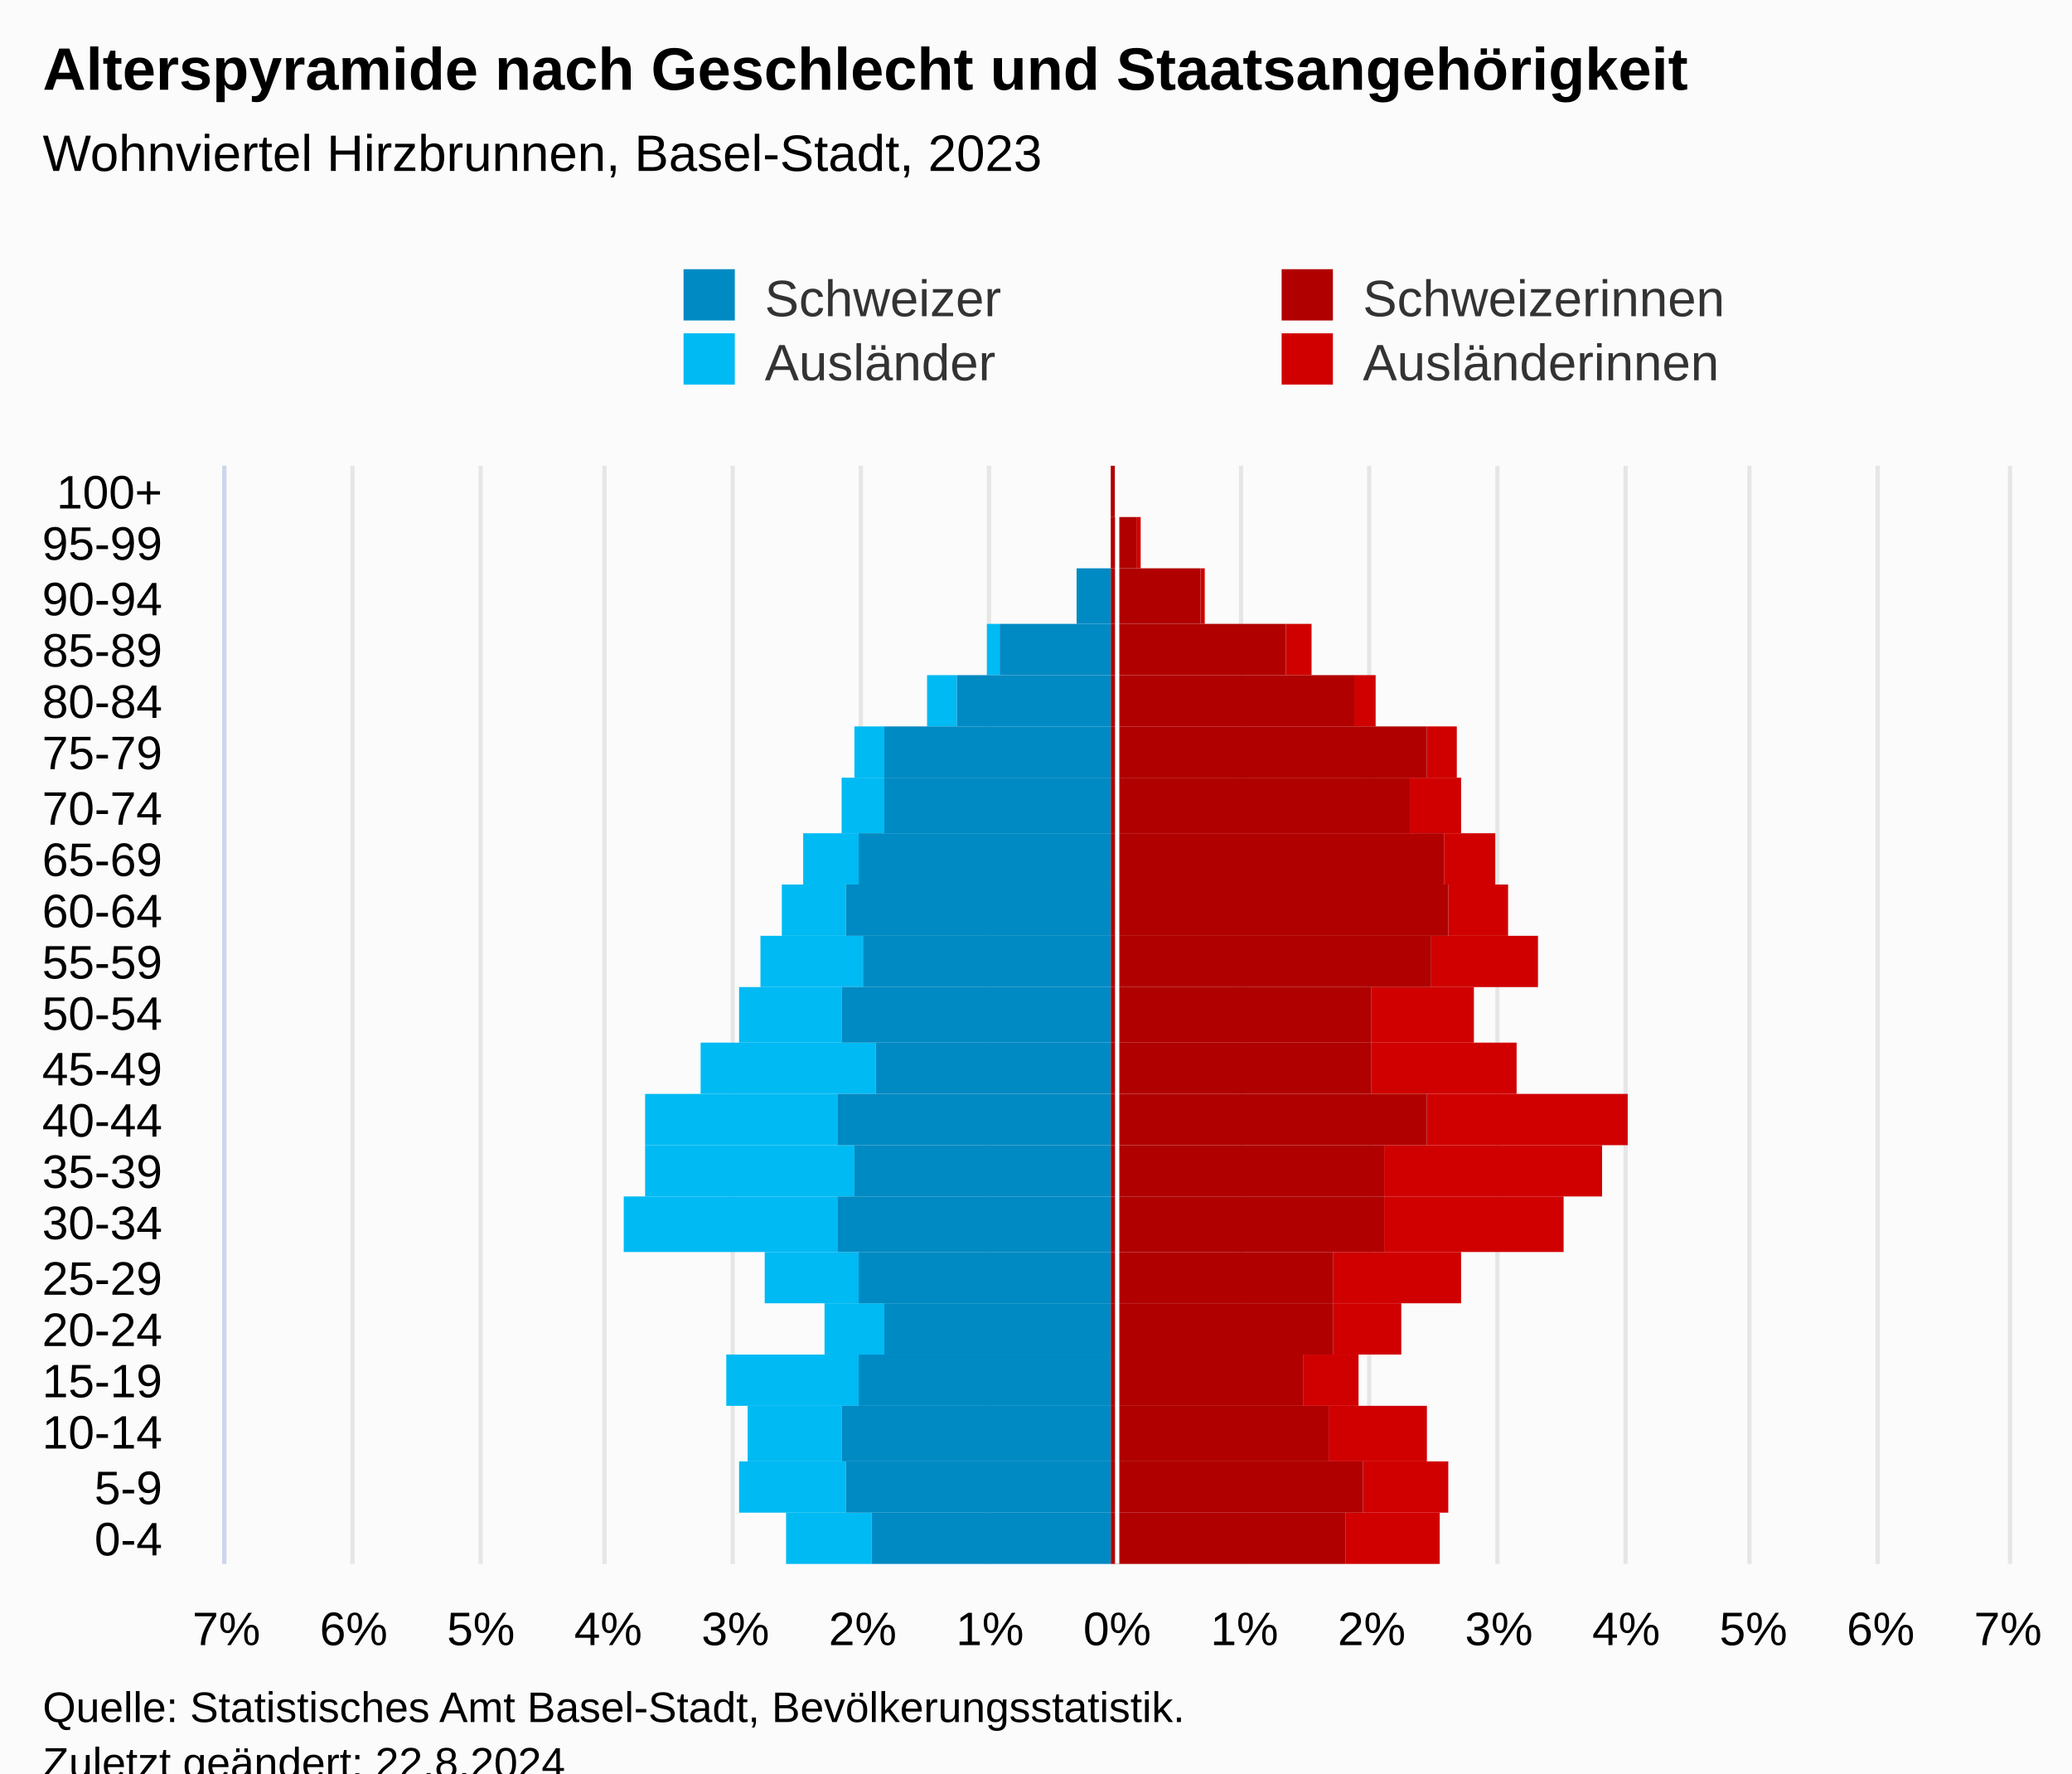
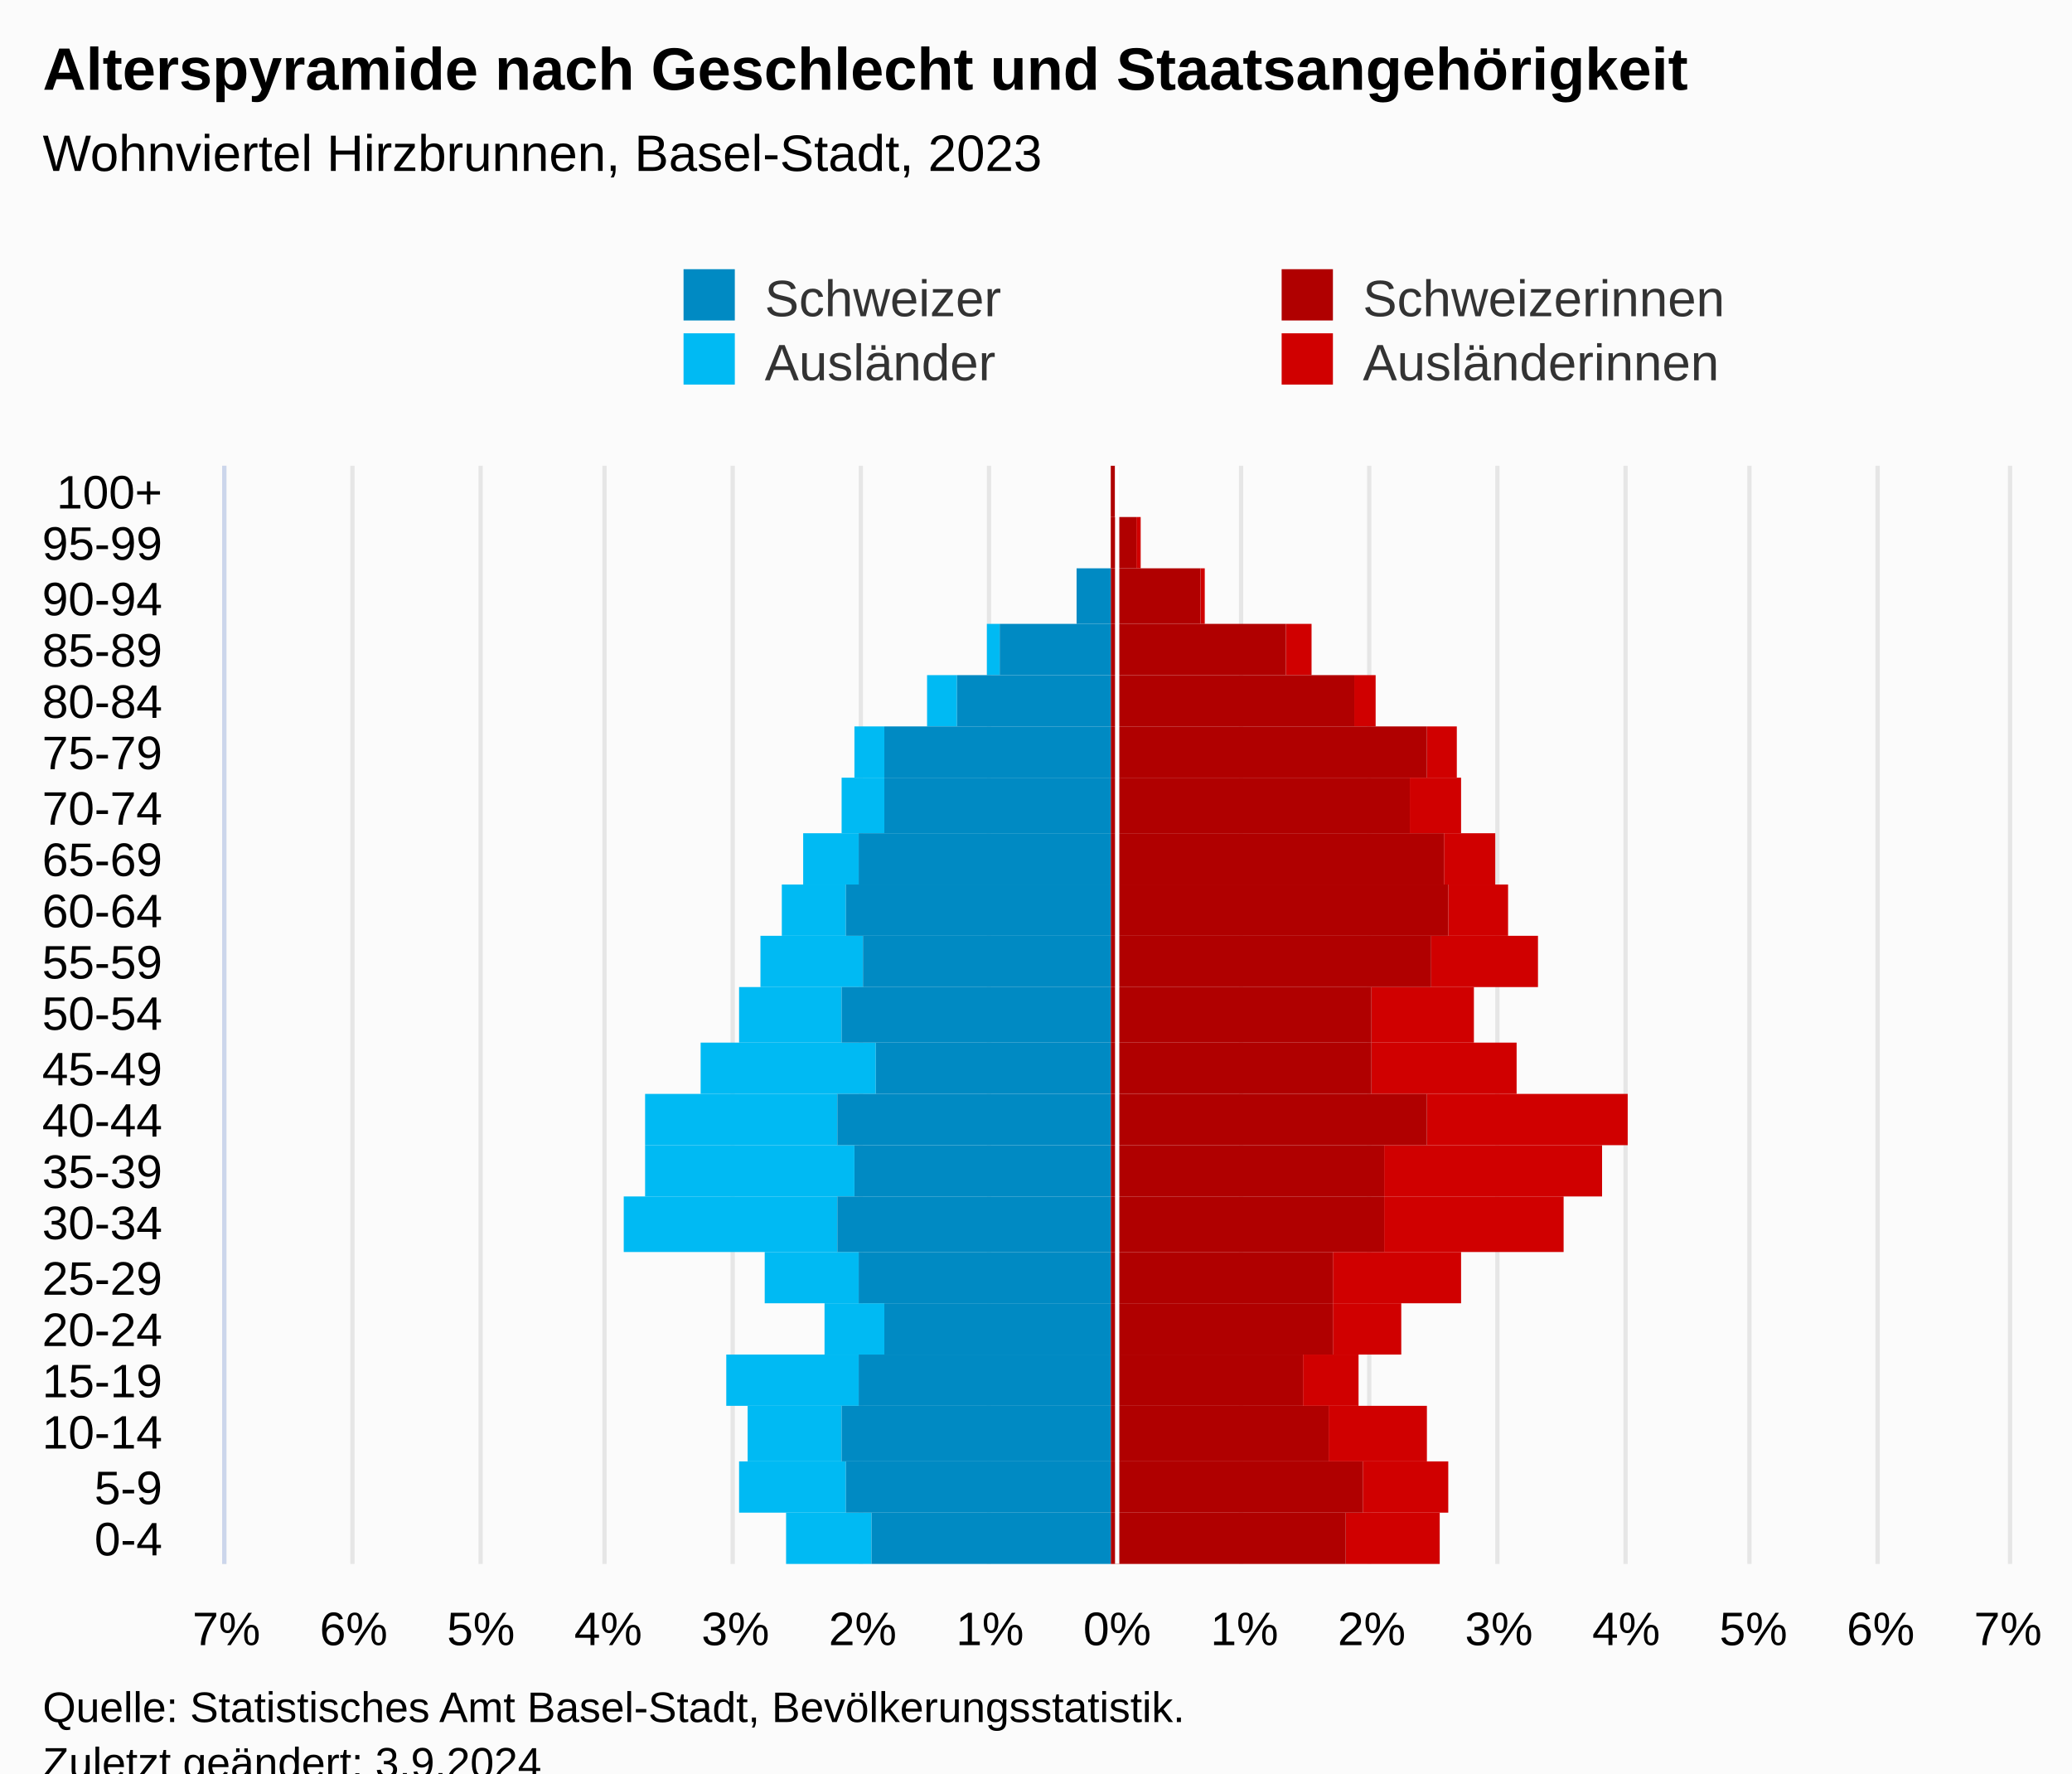
<svg xmlns="http://www.w3.org/2000/svg" version="1.1" class="highcharts-root" style="font-family:Arial;font-size:12px;" viewBox="0 0 485 415">
  <defs>
-     <clipPath id="highcharts-ksdz190-113-">
+     <clipPath id="highcharts-dxofww4-113-">
      <rect x="0" y="0" width="257" height="417" fill="none" />
    </clipPath>
-     <clipPath id="highcharts-ksdz190-135-">
+     <clipPath id="highcharts-dxofww4-135-">
      <rect x="0" y="0" width="257" height="417" fill="none" />
    </clipPath>
-     <clipPath id="highcharts-ksdz190-220-">
+     <clipPath id="highcharts-dxofww4-220-">
      <rect x="53" y="109" width="417" height="257" fill="none" />
    </clipPath>
  </defs>
  <rect fill="#fbfbfb" class="highcharts-background" x="0" y="0" width="485" height="428" rx="0" ry="0" />
  <rect fill="none" class="highcharts-plot-background" x="53" y="109" width="417" height="257" />
  <g class="highcharts-pane-group" data-z-index="0" />
  <g class="highcharts-grid highcharts-xaxis-grid" data-z-index="1">
    <path fill="none" data-z-index="1" class="highcharts-grid-line" d="M 53 354.5 L 470 354.5" opacity="1" />
    <path fill="none" data-z-index="1" class="highcharts-grid-line" d="M 53 342.5 L 470 342.5" opacity="1" />
    <path fill="none" data-z-index="1" class="highcharts-grid-line" d="M 53 329.5 L 470 329.5" opacity="1" />
    <path fill="none" data-z-index="1" class="highcharts-grid-line" d="M 53 317.5 L 470 317.5" opacity="1" />
    <path fill="none" data-z-index="1" class="highcharts-grid-line" d="M 53 305.5 L 470 305.5" opacity="1" />
    <path fill="none" data-z-index="1" class="highcharts-grid-line" d="M 53 293.5 L 470 293.5" opacity="1" />
    <path fill="none" data-z-index="1" class="highcharts-grid-line" d="M 53 280.5 L 470 280.5" opacity="1" />
    <path fill="none" data-z-index="1" class="highcharts-grid-line" d="M 53 268.5 L 470 268.5" opacity="1" />
    <path fill="none" data-z-index="1" class="highcharts-grid-line" d="M 53 256.5 L 470 256.5" opacity="1" />
    <path fill="none" data-z-index="1" class="highcharts-grid-line" d="M 53 244.5 L 470 244.5" opacity="1" />
    <path fill="none" data-z-index="1" class="highcharts-grid-line" d="M 53 231.5 L 470 231.5" opacity="1" />
    <path fill="none" data-z-index="1" class="highcharts-grid-line" d="M 53 219.5 L 470 219.5" opacity="1" />
    <path fill="none" data-z-index="1" class="highcharts-grid-line" d="M 53 207.5 L 470 207.5" opacity="1" />
    <path fill="none" data-z-index="1" class="highcharts-grid-line" d="M 53 195.5 L 470 195.5" opacity="1" />
    <path fill="none" data-z-index="1" class="highcharts-grid-line" d="M 53 182.5 L 470 182.5" opacity="1" />
    <path fill="none" data-z-index="1" class="highcharts-grid-line" d="M 53 170.5 L 470 170.5" opacity="1" />
    <path fill="none" data-z-index="1" class="highcharts-grid-line" d="M 53 158.5 L 470 158.5" opacity="1" />
    <path fill="none" data-z-index="1" class="highcharts-grid-line" d="M 53 146.5 L 470 146.5" opacity="1" />
    <path fill="none" data-z-index="1" class="highcharts-grid-line" d="M 53 133.5 L 470 133.5" opacity="1" />
    <path fill="none" data-z-index="1" class="highcharts-grid-line" d="M 53 121.5 L 470 121.5" opacity="1" />
    <path fill="none" data-z-index="1" class="highcharts-grid-line" d="M 53 109.5 L 470 109.5" opacity="1" />
    <path fill="none" data-z-index="1" class="highcharts-grid-line" d="M 53 366.5 L 470 366.5" opacity="1" />
  </g>
  <g class="highcharts-grid highcharts-yaxis-grid" data-z-index="1">
    <path fill="none" stroke="#e6e6e6" stroke-width="1" data-z-index="1" class="highcharts-grid-line" d="M 261.5 109 L 261.5 366" opacity="1" />
    <path fill="none" stroke="#e6e6e6" stroke-width="1" data-z-index="1" class="highcharts-grid-line" d="M 290.5 109 L 290.5 366" opacity="1" />
    <path fill="none" stroke="#e6e6e6" stroke-width="1" data-z-index="1" class="highcharts-grid-line" d="M 320.5 109 L 320.5 366" opacity="1" />
    <path fill="none" stroke="#e6e6e6" stroke-width="1" data-z-index="1" class="highcharts-grid-line" d="M 350.5 109 L 350.5 366" opacity="1" />
    <path fill="none" stroke="#e6e6e6" stroke-width="1" data-z-index="1" class="highcharts-grid-line" d="M 380.5 109 L 380.5 366" opacity="1" />
    <path fill="none" stroke="#e6e6e6" stroke-width="1" data-z-index="1" class="highcharts-grid-line" d="M 409.5 109 L 409.5 366" opacity="1" />
    <path fill="none" stroke="#e6e6e6" stroke-width="1" data-z-index="1" class="highcharts-grid-line" d="M 439.5 109 L 439.5 366" opacity="1" />
    <path fill="none" stroke="#e6e6e6" stroke-width="1" data-z-index="1" class="highcharts-grid-line" d="M 470.5 109 L 470.5 366" opacity="1" />
    <path fill="none" stroke="#e6e6e6" stroke-width="1" data-z-index="1" class="highcharts-grid-line" d="M 52.5 109 L 52.5 366" opacity="1" />
    <path fill="none" stroke="#e6e6e6" stroke-width="1" data-z-index="1" class="highcharts-grid-line" d="M 82.5 109 L 82.5 366" opacity="1" />
    <path fill="none" stroke="#e6e6e6" stroke-width="1" data-z-index="1" class="highcharts-grid-line" d="M 112.5 109 L 112.5 366" opacity="1" />
    <path fill="none" stroke="#e6e6e6" stroke-width="1" data-z-index="1" class="highcharts-grid-line" d="M 141.5 109 L 141.5 366" opacity="1" />
    <path fill="none" stroke="#e6e6e6" stroke-width="1" data-z-index="1" class="highcharts-grid-line" d="M 171.5 109 L 171.5 366" opacity="1" />
    <path fill="none" stroke="#e6e6e6" stroke-width="1" data-z-index="1" class="highcharts-grid-line" d="M 201.5 109 L 201.5 366" opacity="1" />
    <path fill="none" stroke="#e6e6e6" stroke-width="1" data-z-index="1" class="highcharts-grid-line" d="M 231.5 109 L 231.5 366" opacity="1" />
  </g>
  <rect fill="none" class="highcharts-plot-border" data-z-index="1" x="53" y="109" width="417" height="257" />
  <g class="highcharts-axis highcharts-xaxis" data-z-index="2">
    <path fill="none" class="highcharts-axis-line" stroke="#ccd6eb" stroke-width="1" data-z-index="7" d="M 52.5 109 L 52.5 366" />
  </g>
  <g class="highcharts-axis highcharts-yaxis" data-z-index="2">
    <path fill="none" class="highcharts-axis-line" data-z-index="7" d="M 53 366 L 470 366" />
  </g>
  <g class="highcharts-series-group" data-z-index="3">
-     <g class="highcharts-series highcharts-series-0 highcharts-bar-series" data-z-index="0.1" opacity="1" transform="translate(470,366) rotate(90) scale(-1,1) scale(1 1)" clip-path="url(#highcharts-ksdz190-135-)" width="417" height="257">
+     <g class="highcharts-series highcharts-series-0 highcharts-bar-series" data-z-index="0.1" opacity="1" transform="translate(470,366) rotate(90) scale(-1,1) scale(1 1)" clip-path="url(#highcharts-dxofww4-135-)" width="417" height="257">
      <rect x="0" y="133" width="12" height="22" fill="#d00000" opacity="1" class="highcharts-point" />
      <rect x="12" y="131" width="12" height="20" fill="#d00000" opacity="1" class="highcharts-point" />
      <rect x="24" y="136" width="13" height="23" fill="#d00000" opacity="1" class="highcharts-point" />
      <rect x="37" y="152" width="12" height="13" fill="#d00000" opacity="1" class="highcharts-point" />
      <rect x="49" y="142" width="12" height="16" fill="#d00000" opacity="1" class="highcharts-point" />
      <rect x="61" y="128" width="12" height="30" fill="#d00000" opacity="1" class="highcharts-point" />
      <rect x="73" y="104" width="13" height="42" fill="#d00000" opacity="1" class="highcharts-point" />
      <rect x="86" y="95" width="12" height="51" fill="#d00000" opacity="1" class="highcharts-point" />
      <rect x="98" y="89" width="12" height="47" fill="#d00000" opacity="1" class="highcharts-point" />
      <rect x="110" y="115" width="12" height="34" fill="#d00000" opacity="1" class="highcharts-point" />
      <rect x="122" y="125" width="13" height="24" fill="#d00000" opacity="1" class="highcharts-point" />
      <rect x="135" y="110" width="12" height="25" fill="#d00000" opacity="1" class="highcharts-point" />
      <rect x="147" y="117" width="12" height="14" fill="#d00000" opacity="1" class="highcharts-point" />
      <rect x="159" y="120" width="12" height="12" fill="#d00000" opacity="1" class="highcharts-point" />
      <rect x="171" y="128" width="13" height="12" fill="#d00000" opacity="1" class="highcharts-point" />
      <rect x="184" y="129" width="12" height="7" fill="#d00000" opacity="1" class="highcharts-point" />
      <rect x="196" y="148" width="12" height="5" fill="#d00000" opacity="1" class="highcharts-point" />
      <rect x="208" y="163" width="12" height="6" fill="#d00000" opacity="1" class="highcharts-point" />
      <rect x="220" y="188" width="13" height="1" fill="#d00000" opacity="1" class="highcharts-point" />
      <rect x="233" y="203" width="12" height="1" fill="#d00000" opacity="1" class="highcharts-point" />
      <rect x="245" y="209" width="12" height="0" fill="#d00000" opacity="1" class="highcharts-point" />
    </g>
    <g class="highcharts-markers highcharts-series-0 highcharts-bar-series" data-z-index="0.1" opacity="1" transform="translate(470,366) rotate(90) scale(-1,1) scale(1 1)" clip-path="none" />
-     <g class="highcharts-series highcharts-series-1 highcharts-bar-series" data-z-index="0.1" opacity="1" transform="translate(470,366) rotate(90) scale(-1,1) scale(1 1)" clip-path="url(#highcharts-ksdz190-135-)" width="417" height="257">
+     <g class="highcharts-series highcharts-series-1 highcharts-bar-series" data-z-index="0.1" opacity="1" transform="translate(470,366) rotate(90) scale(-1,1) scale(1 1)" clip-path="url(#highcharts-dxofww4-135-)" width="417" height="257">
      <rect x="0" y="266" width="12" height="20" fill="#00bAf3" opacity="1" class="highcharts-point highcharts-negative" />
      <rect x="12" y="272" width="12" height="25" fill="#00bAf3" opacity="1" class="highcharts-point highcharts-negative" />
      <rect x="24" y="273" width="13" height="22" fill="#00bAf3" opacity="1" class="highcharts-point highcharts-negative" />
      <rect x="37" y="269" width="12" height="31" fill="#00bAf3" opacity="1" class="highcharts-point highcharts-negative" />
      <rect x="49" y="263" width="12" height="14" fill="#00bAf3" opacity="1" class="highcharts-point highcharts-negative" />
      <rect x="61" y="269" width="12" height="22" fill="#00bAf3" opacity="1" class="highcharts-point highcharts-negative" />
      <rect x="73" y="274" width="13" height="50" fill="#00bAf3" opacity="1" class="highcharts-point highcharts-negative" />
      <rect x="86" y="270" width="12" height="49" fill="#00bAf3" opacity="1" class="highcharts-point highcharts-negative" />
      <rect x="98" y="274" width="12" height="45" fill="#00bAf3" opacity="1" class="highcharts-point highcharts-negative" />
      <rect x="110" y="265" width="12" height="41" fill="#00bAf3" opacity="1" class="highcharts-point highcharts-negative" />
      <rect x="122" y="273" width="13" height="24" fill="#00bAf3" opacity="1" class="highcharts-point highcharts-negative" />
      <rect x="135" y="268" width="12" height="24" fill="#00bAf3" opacity="1" class="highcharts-point highcharts-negative" />
      <rect x="147" y="272" width="12" height="15" fill="#00bAf3" opacity="1" class="highcharts-point highcharts-negative" />
      <rect x="159" y="269" width="12" height="13" fill="#00bAf3" opacity="1" class="highcharts-point highcharts-negative" />
      <rect x="171" y="263" width="13" height="10" fill="#00bAf3" opacity="1" class="highcharts-point highcharts-negative" />
      <rect x="184" y="263" width="12" height="7" fill="#00bAf3" opacity="1" class="highcharts-point highcharts-negative" />
      <rect x="196" y="246" width="12" height="7" fill="#00bAf3" opacity="1" class="highcharts-point highcharts-negative" />
      <rect x="208" y="236" width="12" height="3" fill="#00bAf3" opacity="1" class="highcharts-point highcharts-negative" />
      <rect x="220" y="210" width="13" height="0" fill="#00bAf3" opacity="1" class="highcharts-point" />
      <rect x="233" y="210" width="12" height="0" fill="#00bAf3" opacity="1" class="highcharts-point" />
      <rect x="245" y="210" width="12" height="0" fill="#00bAf3" opacity="1" class="highcharts-point" />
    </g>
    <g class="highcharts-markers highcharts-series-1 highcharts-bar-series" data-z-index="0.1" opacity="1" transform="translate(470,366) rotate(90) scale(-1,1) scale(1 1)" clip-path="none" />
-     <g class="highcharts-series highcharts-series-2 highcharts-bar-series" data-z-index="0.1" opacity="1" transform="translate(470,366) rotate(90) scale(-1,1) scale(1 1)" clip-path="url(#highcharts-ksdz190-135-)" width="417" height="257">
+     <g class="highcharts-series highcharts-series-2 highcharts-bar-series" data-z-index="0.1" opacity="1" transform="translate(470,366) rotate(90) scale(-1,1) scale(1 1)" clip-path="url(#highcharts-dxofww4-135-)" width="417" height="257">
      <rect x="0" y="155" width="12" height="55" fill="#B00000" opacity="1" class="highcharts-point" />
      <rect x="12" y="151" width="12" height="59" fill="#B00000" opacity="1" class="highcharts-point" />
      <rect x="24" y="159" width="13" height="51" fill="#B00000" opacity="1" class="highcharts-point" />
      <rect x="37" y="165" width="12" height="45" fill="#B00000" opacity="1" class="highcharts-point" />
      <rect x="49" y="158" width="12" height="52" fill="#B00000" opacity="1" class="highcharts-point" />
      <rect x="61" y="158" width="12" height="52" fill="#B00000" opacity="1" class="highcharts-point" />
      <rect x="73" y="146" width="13" height="64" fill="#B00000" opacity="1" class="highcharts-point" />
      <rect x="86" y="146" width="12" height="64" fill="#B00000" opacity="1" class="highcharts-point" />
      <rect x="98" y="136" width="12" height="74" fill="#B00000" opacity="1" class="highcharts-point" />
      <rect x="110" y="149" width="12" height="61" fill="#B00000" opacity="1" class="highcharts-point" />
      <rect x="122" y="149" width="13" height="61" fill="#B00000" opacity="1" class="highcharts-point" />
      <rect x="135" y="135" width="12" height="75" fill="#B00000" opacity="1" class="highcharts-point" />
      <rect x="147" y="131" width="12" height="79" fill="#B00000" opacity="1" class="highcharts-point" />
      <rect x="159" y="132" width="12" height="78" fill="#B00000" opacity="1" class="highcharts-point" />
      <rect x="171" y="140" width="13" height="70" fill="#B00000" opacity="1" class="highcharts-point" />
      <rect x="184" y="136" width="12" height="74" fill="#B00000" opacity="1" class="highcharts-point" />
      <rect x="196" y="153" width="12" height="57" fill="#B00000" opacity="1" class="highcharts-point" />
      <rect x="208" y="169" width="12" height="41" fill="#B00000" opacity="1" class="highcharts-point" />
      <rect x="220" y="189" width="13" height="21" fill="#B00000" opacity="1" class="highcharts-point" />
      <rect x="233" y="204" width="12" height="6" fill="#B00000" opacity="1" class="highcharts-point" />
      <rect x="245" y="209" width="12" height="1" fill="#B00000" opacity="1" class="highcharts-point" />
    </g>
    <g class="highcharts-markers highcharts-series-2 highcharts-bar-series" data-z-index="0.1" opacity="1" transform="translate(470,366) rotate(90) scale(-1,1) scale(1 1)" clip-path="none" />
-     <g class="highcharts-series highcharts-series-3 highcharts-bar-series" data-z-index="0.1" opacity="1" transform="translate(470,366) rotate(90) scale(-1,1) scale(1 1)" clip-path="url(#highcharts-ksdz190-135-)" width="417" height="257">
+     <g class="highcharts-series highcharts-series-3 highcharts-bar-series" data-z-index="0.1" opacity="1" transform="translate(470,366) rotate(90) scale(-1,1) scale(1 1)" clip-path="url(#highcharts-dxofww4-135-)" width="417" height="257">
      <rect x="0" y="210" width="12" height="56" fill="#008AC3" opacity="1" class="highcharts-point highcharts-negative" />
      <rect x="12" y="210" width="12" height="62" fill="#008AC3" opacity="1" class="highcharts-point highcharts-negative" />
      <rect x="24" y="210" width="13" height="63" fill="#008AC3" opacity="1" class="highcharts-point highcharts-negative" />
      <rect x="37" y="210" width="12" height="59" fill="#008AC3" opacity="1" class="highcharts-point highcharts-negative" />
      <rect x="49" y="210" width="12" height="53" fill="#008AC3" opacity="1" class="highcharts-point highcharts-negative" />
      <rect x="61" y="210" width="12" height="59" fill="#008AC3" opacity="1" class="highcharts-point highcharts-negative" />
      <rect x="73" y="210" width="13" height="64" fill="#008AC3" opacity="1" class="highcharts-point highcharts-negative" />
      <rect x="86" y="210" width="12" height="60" fill="#008AC3" opacity="1" class="highcharts-point highcharts-negative" />
      <rect x="98" y="210" width="12" height="64" fill="#008AC3" opacity="1" class="highcharts-point highcharts-negative" />
      <rect x="110" y="210" width="12" height="55" fill="#008AC3" opacity="1" class="highcharts-point highcharts-negative" />
      <rect x="122" y="210" width="13" height="63" fill="#008AC3" opacity="1" class="highcharts-point highcharts-negative" />
      <rect x="135" y="210" width="12" height="58" fill="#008AC3" opacity="1" class="highcharts-point highcharts-negative" />
      <rect x="147" y="210" width="12" height="62" fill="#008AC3" opacity="1" class="highcharts-point highcharts-negative" />
      <rect x="159" y="210" width="12" height="59" fill="#008AC3" opacity="1" class="highcharts-point highcharts-negative" />
      <rect x="171" y="210" width="13" height="53" fill="#008AC3" opacity="1" class="highcharts-point highcharts-negative" />
      <rect x="184" y="210" width="12" height="53" fill="#008AC3" opacity="1" class="highcharts-point highcharts-negative" />
      <rect x="196" y="210" width="12" height="36" fill="#008AC3" opacity="1" class="highcharts-point highcharts-negative" />
      <rect x="208" y="210" width="12" height="26" fill="#008AC3" opacity="1" class="highcharts-point highcharts-negative" />
      <rect x="220" y="210" width="13" height="8" fill="#008AC3" opacity="1" class="highcharts-point highcharts-negative" />
      <rect x="233" y="210" width="12" height="0" fill="#008AC3" opacity="1" class="highcharts-point highcharts-negative" />
      <rect x="245" y="210" width="12" height="0" fill="#008AC3" opacity="1" class="highcharts-point highcharts-negative" />
    </g>
    <g class="highcharts-markers highcharts-series-3 highcharts-bar-series" data-z-index="0.1" opacity="1" transform="translate(470,366) rotate(90) scale(-1,1) scale(1 1)" clip-path="none" />
-     <g class="highcharts-series highcharts-series-4 highcharts-bar-series highcharts-color-0" visibility="hidden" data-z-index="0.1" opacity="1" transform="translate(470,366) rotate(90) scale(-1,1) scale(1 1)" clip-path="url(#highcharts-ksdz190-135-)" />
+     <g class="highcharts-series highcharts-series-4 highcharts-bar-series highcharts-color-0" visibility="hidden" data-z-index="0.1" opacity="1" transform="translate(470,366) rotate(90) scale(-1,1) scale(1 1)" clip-path="url(#highcharts-dxofww4-135-)" />
    <g class="highcharts-markers highcharts-series-4 highcharts-bar-series highcharts-color-0" visibility="hidden" data-z-index="0.1" opacity="1" transform="translate(470,366) rotate(90) scale(-1,1) scale(1 1)" clip-path="none" />
  </g>
  <text x="10" text-anchor="start" class="highcharts-title" data-z-index="4" style="color:#000000;font-size:14px;font-weight:bold;fill:#000000;" y="21">
    <tspan>Alterspyramide nach Geschlecht und Staatsangehörigkeit</tspan>
  </text>
  <text x="10" text-anchor="start" class="highcharts-subtitle" data-z-index="4" style="color:#000000;font-size:12px;font-weight:normal;font-family:Arial;fill:#000000;" y="40">
    <tspan>Wohnviertel Hirzbrunnen, Basel-Stadt, 2023</tspan>
  </text>
  <text x="10" text-anchor="start" class="highcharts-caption" data-z-index="4" style="color:#666666;fill:#666666;" y="400" />
  <g class="highcharts-plot-lines-4" data-z-index="4">
    <path fill="none" class="highcharts-plot-line " stroke="white" stroke-width="1" d="M 261.5 109 L 261.5 366" />
  </g>
  <g class="highcharts-legend" data-z-index="7" transform="translate(150,56)">
    <rect fill="none" class="highcharts-legend-box" rx="0" ry="0" x="0" y="0" width="276" height="41" visibility="visible" />
    <g data-z-index="1">
      <g>
        <g class="highcharts-legend-item highcharts-bar-series highcharts-color-undefined highcharts-series-3" data-z-index="1" transform="translate(8,3)">
          <text x="21" style="color:#333333;cursor:pointer;font-size:12px;font-weight:normal;fill:#333333;" text-anchor="start" data-z-index="2" y="15">
            <tspan>Schweizer</tspan>
          </text>
          <rect x="2" y="4" width="12" height="12" fill="#008AC3" class="highcharts-point" data-z-index="3" />
        </g>
        <g class="highcharts-legend-item highcharts-bar-series highcharts-color-undefined highcharts-series-2" data-z-index="1" transform="translate(148,3)">
          <text x="21" y="15" style="color:#333333;cursor:pointer;font-size:12px;font-weight:normal;fill:#333333;" text-anchor="start" data-z-index="2">
            <tspan>Schweizerinnen</tspan>
          </text>
          <rect x="2" y="4" width="12" height="12" fill="#B00000" class="highcharts-point" data-z-index="3" />
        </g>
        <g class="highcharts-legend-item highcharts-bar-series highcharts-color-undefined highcharts-series-1" data-z-index="1" transform="translate(8,18)">
          <text x="21" y="15" style="color:#333333;cursor:pointer;font-size:12px;font-weight:normal;fill:#333333;" text-anchor="start" data-z-index="2">
            <tspan>Ausländer</tspan>
          </text>
          <rect x="2" y="4" width="12" height="12" fill="#00bAf3" class="highcharts-point" data-z-index="3" />
        </g>
        <g class="highcharts-legend-item highcharts-bar-series highcharts-color-undefined highcharts-series-0" data-z-index="1" transform="translate(148,18)">
          <text x="21" y="15" style="color:#333333;cursor:pointer;font-size:12px;font-weight:normal;fill:#333333;" text-anchor="start" data-z-index="2">
            <tspan>Ausländerinnen</tspan>
          </text>
          <rect x="2" y="4" width="12" height="12" fill="#d00000" class="highcharts-point" data-z-index="3" />
        </g>
      </g>
    </g>
  </g>
  <g class="highcharts-axis-labels highcharts-xaxis-labels" data-z-index="7">
    <text x="38" style="color:#000000;cursor:default;font-size:11px;fill:#000000;" text-anchor="end" transform="translate(0,0)" y="364" opacity="1">0-4</text>
    <text x="38" style="color:#000000;cursor:default;font-size:11px;fill:#000000;" text-anchor="end" transform="translate(0,0)" y="352" opacity="1">5-9</text>
    <text x="38" style="color:#000000;cursor:default;font-size:11px;fill:#000000;" text-anchor="end" transform="translate(0,0)" y="339" opacity="1">10-14</text>
    <text x="38" style="color:#000000;cursor:default;font-size:11px;fill:#000000;" text-anchor="end" transform="translate(0,0)" y="327" opacity="1">15-19</text>
    <text x="38" style="color:#000000;cursor:default;font-size:11px;fill:#000000;" text-anchor="end" transform="translate(0,0)" y="315" opacity="1">20-24</text>
    <text x="38" style="color:#000000;cursor:default;font-size:11px;fill:#000000;" text-anchor="end" transform="translate(0,0)" y="303" opacity="1">25-29</text>
    <text x="38" style="color:#000000;cursor:default;font-size:11px;fill:#000000;" text-anchor="end" transform="translate(0,0)" y="290" opacity="1">30-34</text>
    <text x="38" style="color:#000000;cursor:default;font-size:11px;fill:#000000;" text-anchor="end" transform="translate(0,0)" y="278" opacity="1">35-39</text>
    <text x="38" style="color:#000000;cursor:default;font-size:11px;fill:#000000;" text-anchor="end" transform="translate(0,0)" y="266" opacity="1">40-44</text>
    <text x="38" style="color:#000000;cursor:default;font-size:11px;fill:#000000;" text-anchor="end" transform="translate(0,0)" y="254" opacity="1">45-49</text>
    <text x="38" style="color:#000000;cursor:default;font-size:11px;fill:#000000;" text-anchor="end" transform="translate(0,0)" y="241" opacity="1">50-54</text>
    <text x="38" style="color:#000000;cursor:default;font-size:11px;fill:#000000;" text-anchor="end" transform="translate(0,0)" y="229" opacity="1">55-59</text>
    <text x="38" style="color:#000000;cursor:default;font-size:11px;fill:#000000;" text-anchor="end" transform="translate(0,0)" y="217" opacity="1">60-64</text>
    <text x="38" style="color:#000000;cursor:default;font-size:11px;fill:#000000;" text-anchor="end" transform="translate(0,0)" y="205" opacity="1">65-69</text>
    <text x="38" style="color:#000000;cursor:default;font-size:11px;fill:#000000;" text-anchor="end" transform="translate(0,0)" y="193" opacity="1">70-74</text>
    <text x="38" style="color:#000000;cursor:default;font-size:11px;fill:#000000;" text-anchor="end" transform="translate(0,0)" y="180" opacity="1">75-79</text>
    <text x="38" style="color:#000000;cursor:default;font-size:11px;fill:#000000;" text-anchor="end" transform="translate(0,0)" y="168" opacity="1">80-84</text>
    <text x="38" style="color:#000000;cursor:default;font-size:11px;fill:#000000;" text-anchor="end" transform="translate(0,0)" y="156" opacity="1">85-89</text>
    <text x="38" style="color:#000000;cursor:default;font-size:11px;fill:#000000;" text-anchor="end" transform="translate(0,0)" y="144" opacity="1">90-94</text>
    <text x="38" style="color:#000000;cursor:default;font-size:11px;fill:#000000;" text-anchor="end" transform="translate(0,0)" y="131" opacity="1">95-99</text>
    <text x="38" style="color:#000000;cursor:default;font-size:11px;fill:#000000;" text-anchor="end" transform="translate(0,0)" y="119" opacity="1">100+</text>
  </g>
  <g class="highcharts-axis-labels highcharts-yaxis-labels" data-z-index="7">
    <text x="261.5" style="color:#000000;cursor:default;font-size:11px;fill:#000000;" text-anchor="middle" transform="translate(0,0)" y="385" opacity="1">0%</text>
    <text x="231.714" style="color:#000000;cursor:default;font-size:11px;fill:#000000;" text-anchor="middle" transform="translate(0,0)" y="385" opacity="1">1%</text>
    <text x="201.929" style="color:#000000;cursor:default;font-size:11px;fill:#000000;" text-anchor="middle" transform="translate(0,0)" y="385" opacity="1">2%</text>
    <text x="172.143" style="color:#000000;cursor:default;font-size:11px;fill:#000000;" text-anchor="middle" transform="translate(0,0)" y="385" opacity="1">3%</text>
    <text x="142.357" style="color:#000000;cursor:default;font-size:11px;fill:#000000;" text-anchor="middle" transform="translate(0,0)" y="385" opacity="1">4%</text>
    <text x="112.571" style="color:#000000;cursor:default;font-size:11px;fill:#000000;" text-anchor="middle" transform="translate(0,0)" y="385" opacity="1">5%</text>
    <text x="82.786" style="color:#000000;cursor:default;font-size:11px;fill:#000000;" text-anchor="middle" transform="translate(0,0)" y="385" opacity="1">6%</text>
    <text x="53" style="color:#000000;cursor:default;font-size:11px;fill:#000000;" text-anchor="middle" transform="translate(0,0)" y="385" opacity="1">7%</text>
    <text x="291.286" y="385" style="color:#000000;cursor:default;font-size:11px;fill:#000000;" opacity="1" text-anchor="middle" transform="translate(0,0)">1%</text>
    <text x="321.071" y="385" style="color:#000000;cursor:default;font-size:11px;fill:#000000;" opacity="1" text-anchor="middle" transform="translate(0,0)">2%</text>
    <text x="350.857" y="385" style="color:#000000;cursor:default;font-size:11px;fill:#000000;" opacity="1" text-anchor="middle" transform="translate(0,0)">3%</text>
    <text x="380.643" y="385" style="color:#000000;cursor:default;font-size:11px;fill:#000000;" opacity="1" text-anchor="middle" transform="translate(0,0)">4%</text>
    <text x="410.429" y="385" style="color:#000000;cursor:default;font-size:11px;fill:#000000;" opacity="1" text-anchor="middle" transform="translate(0,0)">5%</text>
    <text x="440.214" y="385" style="color:#000000;cursor:default;font-size:11px;fill:#000000;" opacity="1" text-anchor="middle" transform="translate(0,0)">6%</text>
    <text x="470" y="385" style="color:#000000;cursor:default;font-size:11px;fill:#000000;" opacity="1" text-anchor="middle" transform="translate(0,0)">7%</text>
  </g>
  <text x="10" class="highcharts-credits" text-anchor="start" data-z-index="8" style="cursor:default;color:#000000;font-size:10px;fill:#000000;" y="403">
    <tspan>Quelle: Statistisches Amt Basel-Stadt, Bevölkerungsstatistik.</tspan>
-     <tspan x="10" dy="13">Zuletzt geändert: 22.8.2024</tspan>
+     <tspan x="10" dy="13">Zuletzt geändert: 3.9.2024</tspan>
  </text>
-   <g class="highcharts-control-points" data-z-index="99" clip-path="url(#highcharts-ksdz190-220-)" />
+   <g class="highcharts-control-points" data-z-index="99" clip-path="url(#highcharts-dxofww4-220-)" />
</svg>
